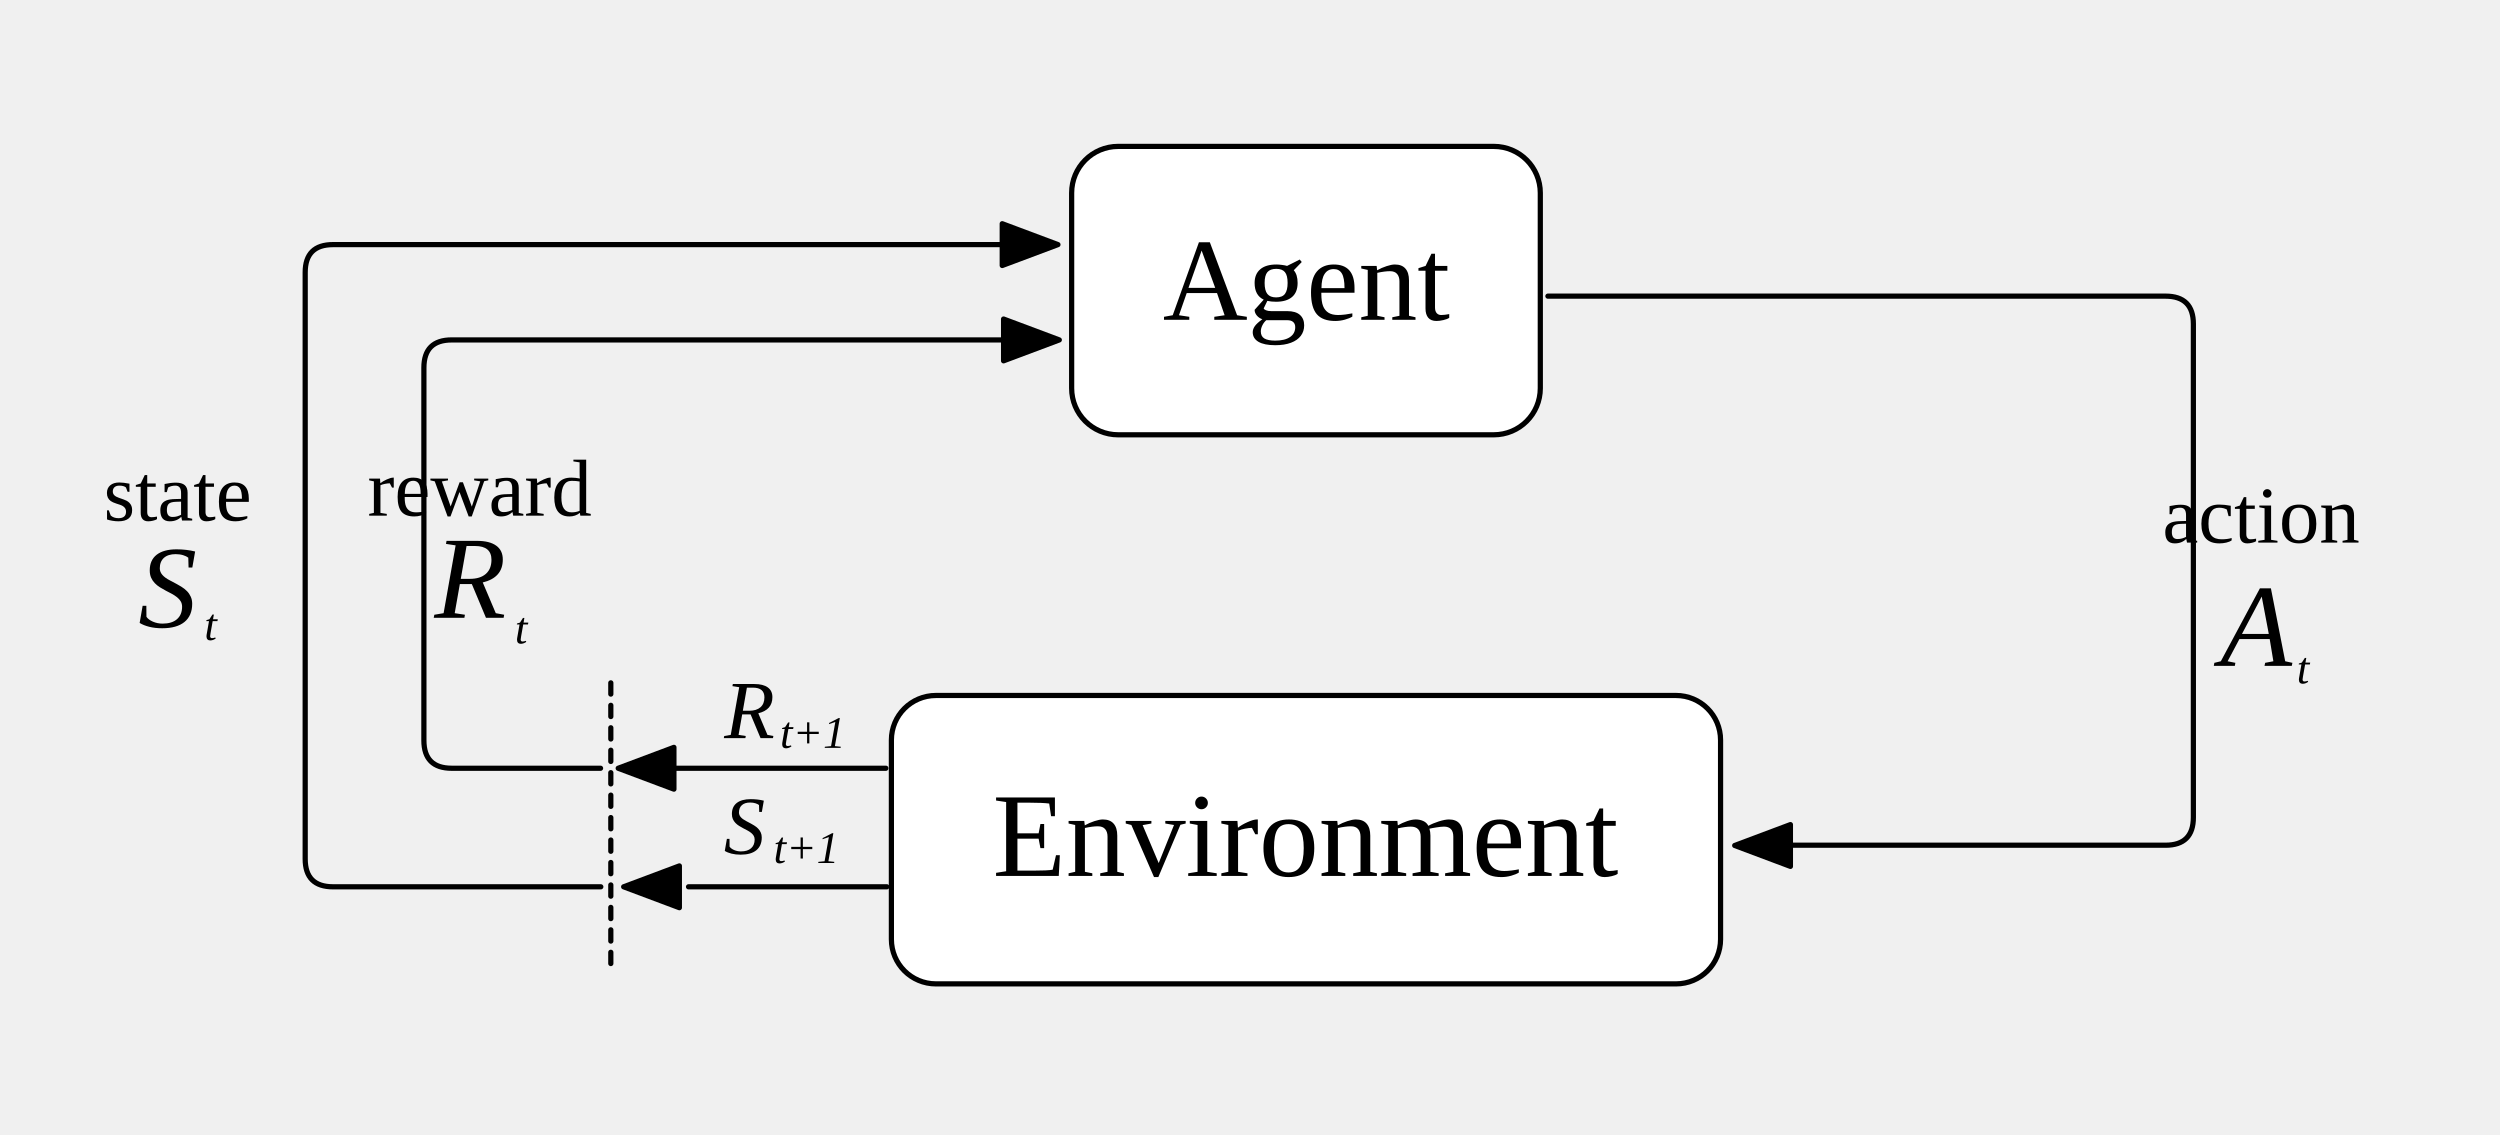
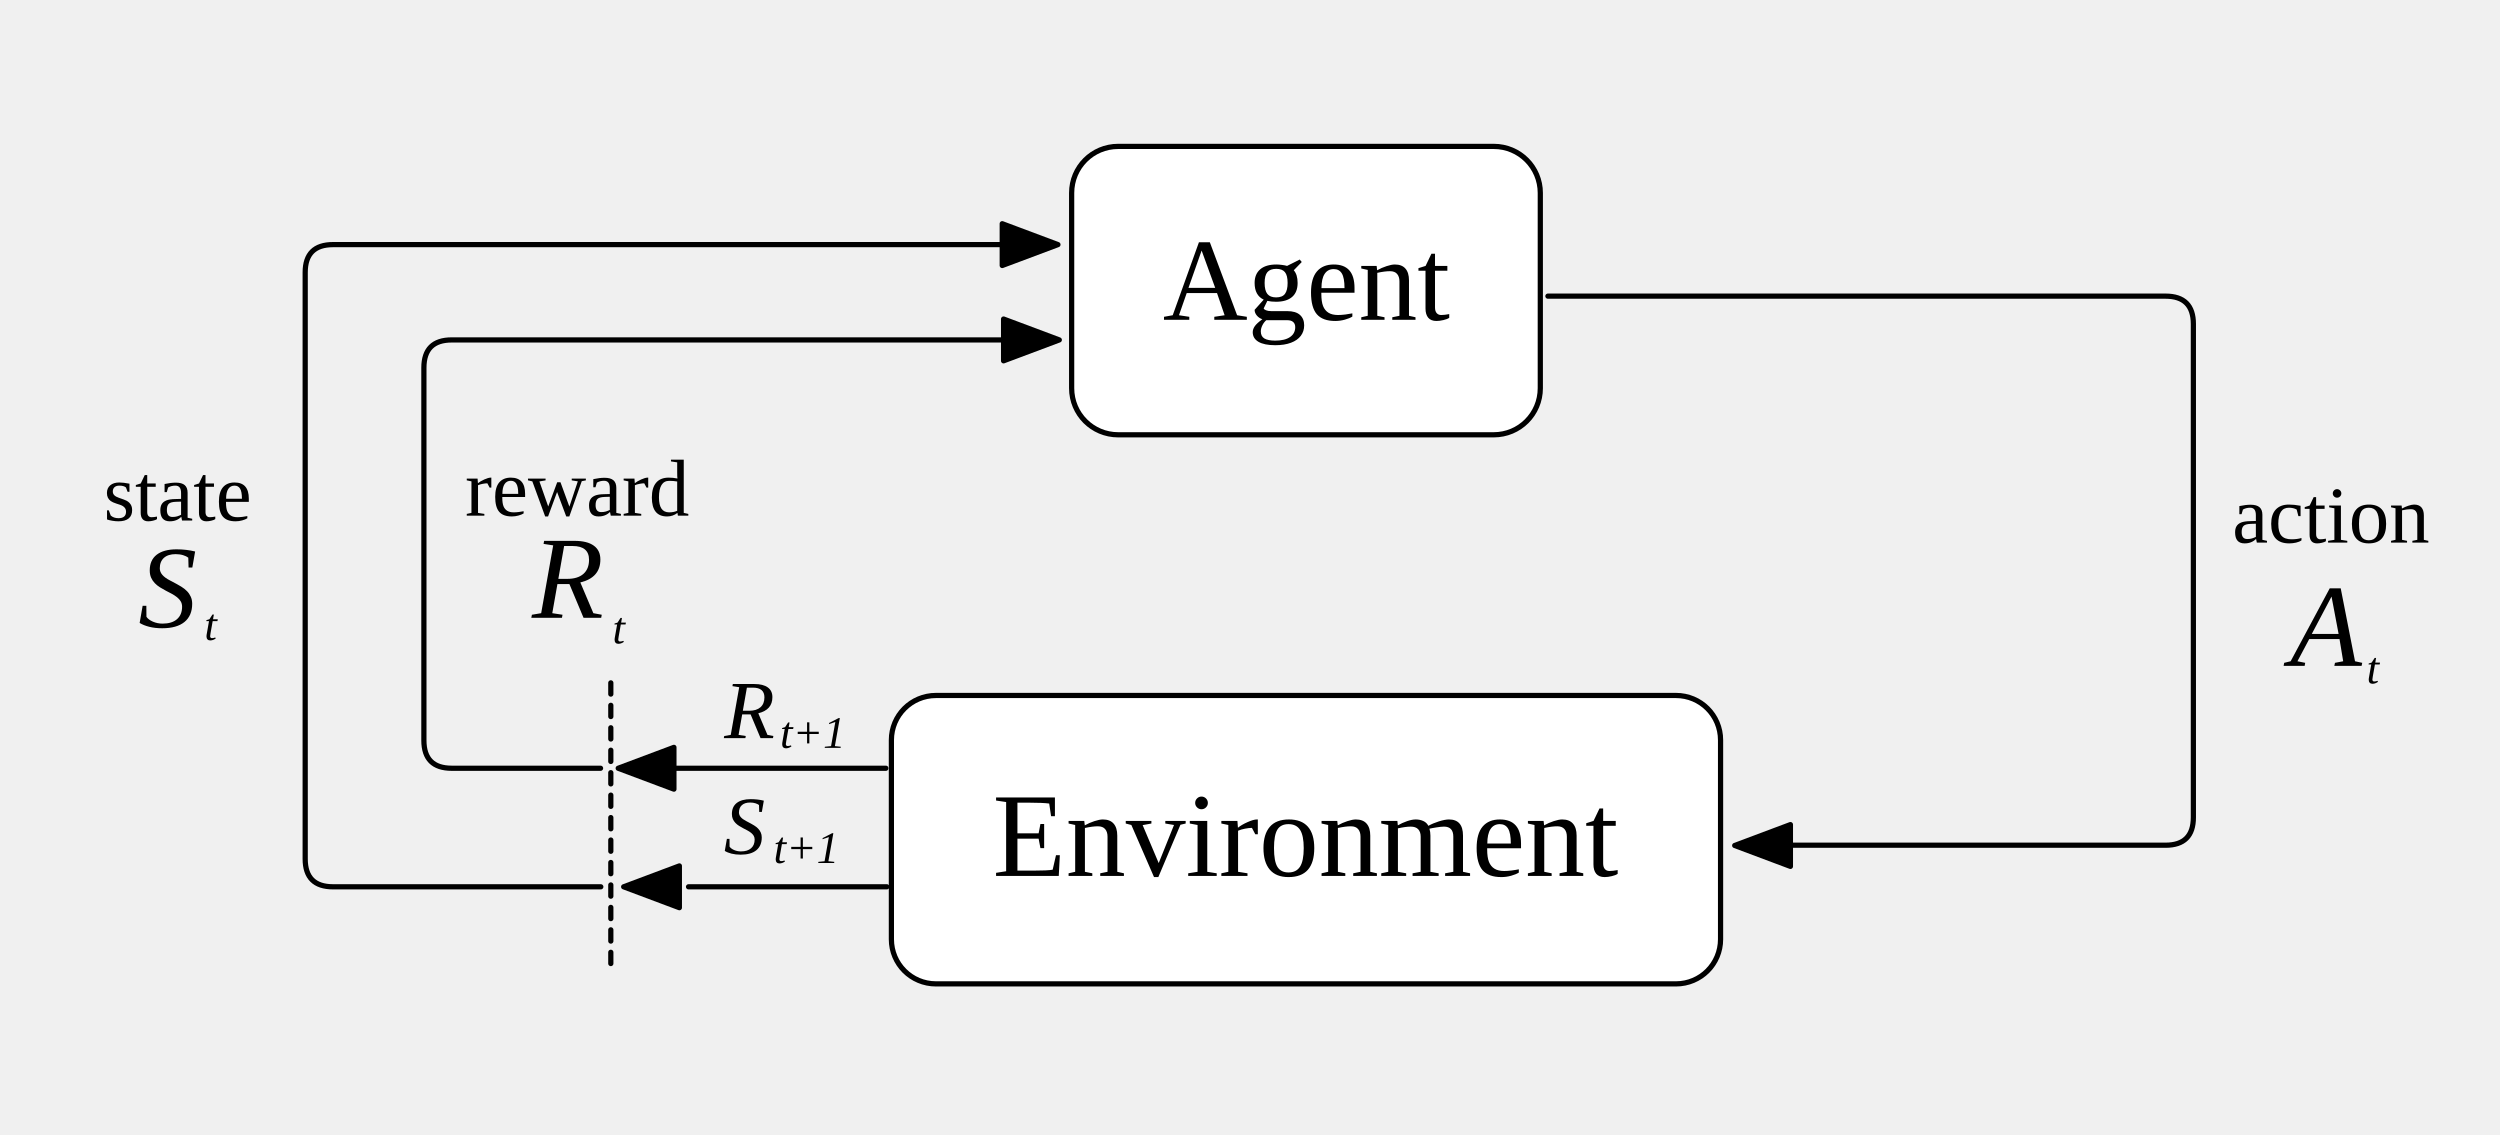
<svg xmlns="http://www.w3.org/2000/svg" width="718.164mm" height="325.824mm" viewBox="0 0 718.164 325.824" version="1.1" id="svg8">
  <defs id="defs2" />
  <g id="layer1" transform="translate(181.8111,83.62655)">
    <path style="opacity:1;fill:#ffffff;fill-opacity:0.995;stroke:#000000;stroke-width:1.5;stroke-linecap:round;stroke-linejoin:round;stroke-miterlimit:4;stroke-dasharray:none;stroke-dashoffset:0;stroke-opacity:1;paint-order:fill markers stroke" d="m 139.414,-41.571 h 107.873 c 7.411,0 13.378,5.967 13.378,13.378 v 56.092 c 0,7.411 -5.967,13.378 -13.378,13.378 H 139.414 c -7.411,0 -13.378,-5.967 -13.378,-13.378 V -28.193 c 0,-7.411 5.967,-13.378 13.378,-13.378 z" id="rect826" />
    <path style="opacity:1;fill:#ffffff;fill-opacity:0.995;stroke:#000000;stroke-width:1.5;stroke-linecap:round;stroke-linejoin:round;stroke-miterlimit:4;stroke-dasharray:none;stroke-dashoffset:0;stroke-opacity:1;paint-order:fill markers stroke" d="m 87.071,116.16 h 212.56 c 7.099,0 12.815,5.715 12.815,12.815 v 57.219 c 0,7.099 -5.715,12.815 -12.815,12.815 h -212.56 c -7.099,0 -12.815,-5.715 -12.815,-12.815 v -57.219 c 0,-7.099 5.715,-12.815 12.815,-12.815 z" id="rect828" />
    <path style="fill:#000000;stroke:#000000;stroke-width:1.5;stroke-linecap:round;stroke-linejoin:round;stroke-opacity:1" d="M 106.097,-19.359 V -7.359 L 122.097,-13.359 Z" id="path830" />
    <path style="fill:none;stroke:#000000;stroke-width:1.5;stroke-linecap:round;stroke-linejoin:round;stroke-miterlimit:4;stroke-dasharray:none;stroke-opacity:1" d="M 107.559,-13.359 H -86.14 Q -94.14,-13.359 -94.14,-5.359 V 163.121 Q -94.14,171.121 -86.14,171.121 H -9.223" id="path832" />
    <path style="fill:none;stroke:#000000;stroke-width:1.5;stroke-linecap:round;stroke-linejoin:round;stroke-miterlimit:4;stroke-dasharray:none;stroke-opacity:1" d="m 15.985,171.121 h 56.961" id="path836" />
    <path style="fill:#000000;stroke:#000000;stroke-width:1.5;stroke-linecap:round;stroke-linejoin:round;stroke-opacity:1" d="M 13.348,165.121 V 177.121 L -2.652,171.121 Z" id="path830-1" />
    <path style="fill:#000000;stroke:#000000;stroke-width:1.5;stroke-linecap:round;stroke-linejoin:round;stroke-opacity:1" d="M 332.512,153.253 V 165.253 L 316.512,159.253 Z" id="path830-1-9" />
    <path style="fill:none;stroke:#000000;stroke-width:1.5;stroke-linecap:round;stroke-linejoin:round;stroke-miterlimit:4;stroke-dasharray:none;stroke-opacity:1" d="M 262.856,1.447 H 440.269 Q 448.269,1.447 448.269,9.447 V 151.177 Q 448.269,159.177 440.269,159.177 H 332.76" id="path883" />
    <path style="fill:#000000;stroke:#000000;stroke-width:1.5;stroke-linecap:round;stroke-linejoin:round;stroke-opacity:1" d="M 11.781,131.066 V 143.066 L -4.219,137.066 Z" id="path830-1-0" />
    <path id="path900" d="M 116.312,14.022 H -52.041 Q -60.041,14.022 -60.041,22.022 V 129.066 Q -60.041,137.066 -52.041,137.066 H -9.294" style="fill:none;stroke:#000000;stroke-width:1.5;stroke-linecap:round;stroke-linejoin:round;stroke-miterlimit:4;stroke-dasharray:none;stroke-opacity:1" />
    <path id="path902" d="M 106.485,8.022 V 20.022 L 122.485,14.022 Z" style="fill:#000000;stroke:#000000;stroke-width:1.5;stroke-linecap:round;stroke-linejoin:round;stroke-opacity:1" />
    <path style="fill:none;stroke:#000000;stroke-width:1.5;stroke-linecap:round;stroke-linejoin:round;stroke-miterlimit:4;stroke-dasharray:none;stroke-opacity:1" d="M 8.943,137.066 H 72.666" id="path906" />
    <path style="fill:none;stroke:#000000;stroke-width:1.5;stroke-linecap:round;stroke-linejoin:round;stroke-miterlimit:4;stroke-dasharray:3.225, 3.225;stroke-dashoffset:0;stroke-opacity:1" d="m -6.344,112.538 v 81.115" id="path908" />
    <text id="flowRoot910" transform="matrix(0.8436145,0,0,0.8436145,1179.564,146.9976)" x="-1566.656" y="-59.836" style="font-family:Times New Roman;font-size:40px;font-style:italic;fill:#000000;stroke:none">S</text>
    <text id="flowRoot910-1" transform="matrix(0.5934899,0,0,0.5934899,955.9128,197.1711)" x="-1566.656" y="-59.836" style="font-family:Times New Roman;font-size:40px;font-style:italic;fill:#000000;stroke:none">S</text>
-     <text id="flowRoot910-9" transform="matrix(0.8436145,0,0,0.8436145,1264.444,144.3331)" x="-1566.441" y="-59.855" style="font-family:Times New Roman;font-size:40px;font-style:italic;fill:#000000;stroke:none">R</text>
+     <text id="flowRoot910-9" transform="matrix(0.8436145,0,0,0.8436145,1292.474,144.3331)" x="-1566.441" y="-59.855" style="font-family:Times New Roman;font-size:40px;font-style:italic;fill:#000000;stroke:none">R</text>
    <text id="flowRoot972" transform="matrix(0.5934899,0,0,0.5934899,955.9128,163.9366)" x="-1566.441" y="-59.855" style="font-family:Times New Roman;font-size:40px;font-style:italic;fill:#000000;stroke:none">R</text>
    <text id="flowRoot910-4" transform="matrix(0.3245571,0,0,0.3245571,548.7407,150.6299)" x="-1560.524" y="-59.816" style="font-family:Times New Roman;font-size:40px;font-style:italic;fill:#000000;stroke:none">t+1</text>
    <text id="flowRoot910-4-1" transform="matrix(0.3245571,0,0,0.3245571,546.8803,183.6984)" x="-1560.524" y="-59.816" style="font-family:Times New Roman;font-size:40px;font-style:italic;fill:#000000;stroke:none">t+1</text>
-     <text id="flowRoot910-4-8" transform="matrix(0.3245571,0,0,0.3245571,473.9894,121.1637)" x="-1564.908" y="-61.535" style="font-family:Times New Roman;font-size:40px;font-style:italic;fill:#000000;stroke:none">t</text>
+     <text id="flowRoot910-4-8" transform="matrix(0.3245571,0,0,0.3245571,502.0191,121.1637)" x="-1564.908" y="-61.535" style="font-family:Times New Roman;font-size:40px;font-style:italic;fill:#000000;stroke:none">t</text>
    <text id="flowRoot910-4-8-4" transform="matrix(0.3245571,0,0,0.3245571,384.7833,120.1928)" x="-1564.908" y="-61.535" style="font-family:Times New Roman;font-size:40px;font-style:italic;fill:#000000;stroke:none">t</text>
-     <text id="flowRoot910-13" transform="matrix(0.8436145,0,0,0.8436145,1777.574,157.8922)" x="-1566.578" y="-59.553" style="font-family:Times New Roman;font-size:40px;font-style:italic;fill:#000000;stroke:none">A</text>
-     <text id="flowRoot910-4-8-5" transform="matrix(0.3245571,0,0,0.3245571,985.8645,132.6458)" x="-1564.908" y="-61.535" style="font-family:Times New Roman;font-size:40px;font-style:italic;fill:#000000;stroke:none">t</text>
+     <text id="flowRoot910-13" transform="matrix(0.8436145,0,0,0.8436145,1797.63,157.8922)" x="-1566.578" y="-59.553" style="font-family:Times New Roman;font-size:40px;font-style:italic;fill:#000000;stroke:none">A</text>
+     <text id="flowRoot910-4-8-5" transform="matrix(0.3245571,0,0,0.3245571,1005.921,132.6458)" x="-1564.908" y="-61.535" style="font-family:Times New Roman;font-size:40px;font-style:italic;fill:#000000;stroke:none">t</text>
    <text id="flowRoot910-13-8" transform="matrix(0.8436145,0,0,0.8436145,1466.668,58.62299)" x="-1558.093" y="-59.709" style="font-family:Times New Roman;font-size:40px;font-style:normal;fill:#000000;stroke:none">Agent</text>
    <text id="flowRoot885" transform="matrix(0.8607269,0,0,0.8607269,-767.8992,-867.3963)" x="1012.204" y="1202.926" style="font-family:Times New Roman;font-size:40px;font-style:normal;fill:#000000;stroke:none">Environment</text>
-     <text id="flowRoot885-5" transform="matrix(0.5799038,0,0,0.5799038,-140.1967,-625.3352)" x="999.446" y="1202.926" style="font-family:Times New Roman;font-size:40px;font-style:normal;fill:#000000;stroke:none">action</text>
-     <text id="flowRoot885-5-1" transform="matrix(0.5799038,0,0,0.5799038,-656.99,-633.0748)" x="1001.497" y="1202.926" style="font-family:Times New Roman;font-size:40px;font-style:normal;fill:#000000;stroke:none">reward</text>
+     <text id="flowRoot885-5" transform="matrix(0.5799038,0,0,0.5799038,-120.1401,-625.3352)" x="999.446" y="1202.926" style="font-family:Times New Roman;font-size:40px;font-style:normal;fill:#000000;stroke:none">action</text>
+     <text id="flowRoot885-5-1" transform="matrix(0.5799038,0,0,0.5799038,-628.9603,-633.0748)" x="1001.497" y="1202.926" style="font-family:Times New Roman;font-size:40px;font-style:normal;fill:#000000;stroke:none">reward</text>
    <text id="flowRoot885-5-1-7" transform="matrix(0.5799038,0,0,0.5799038,-732.8358,-631.1853)" x="1001.532" y="1202.076" style="font-family:Times New Roman;font-size:40px;font-style:normal;fill:#000000;stroke:none">state</text>
  </g>
</svg>
